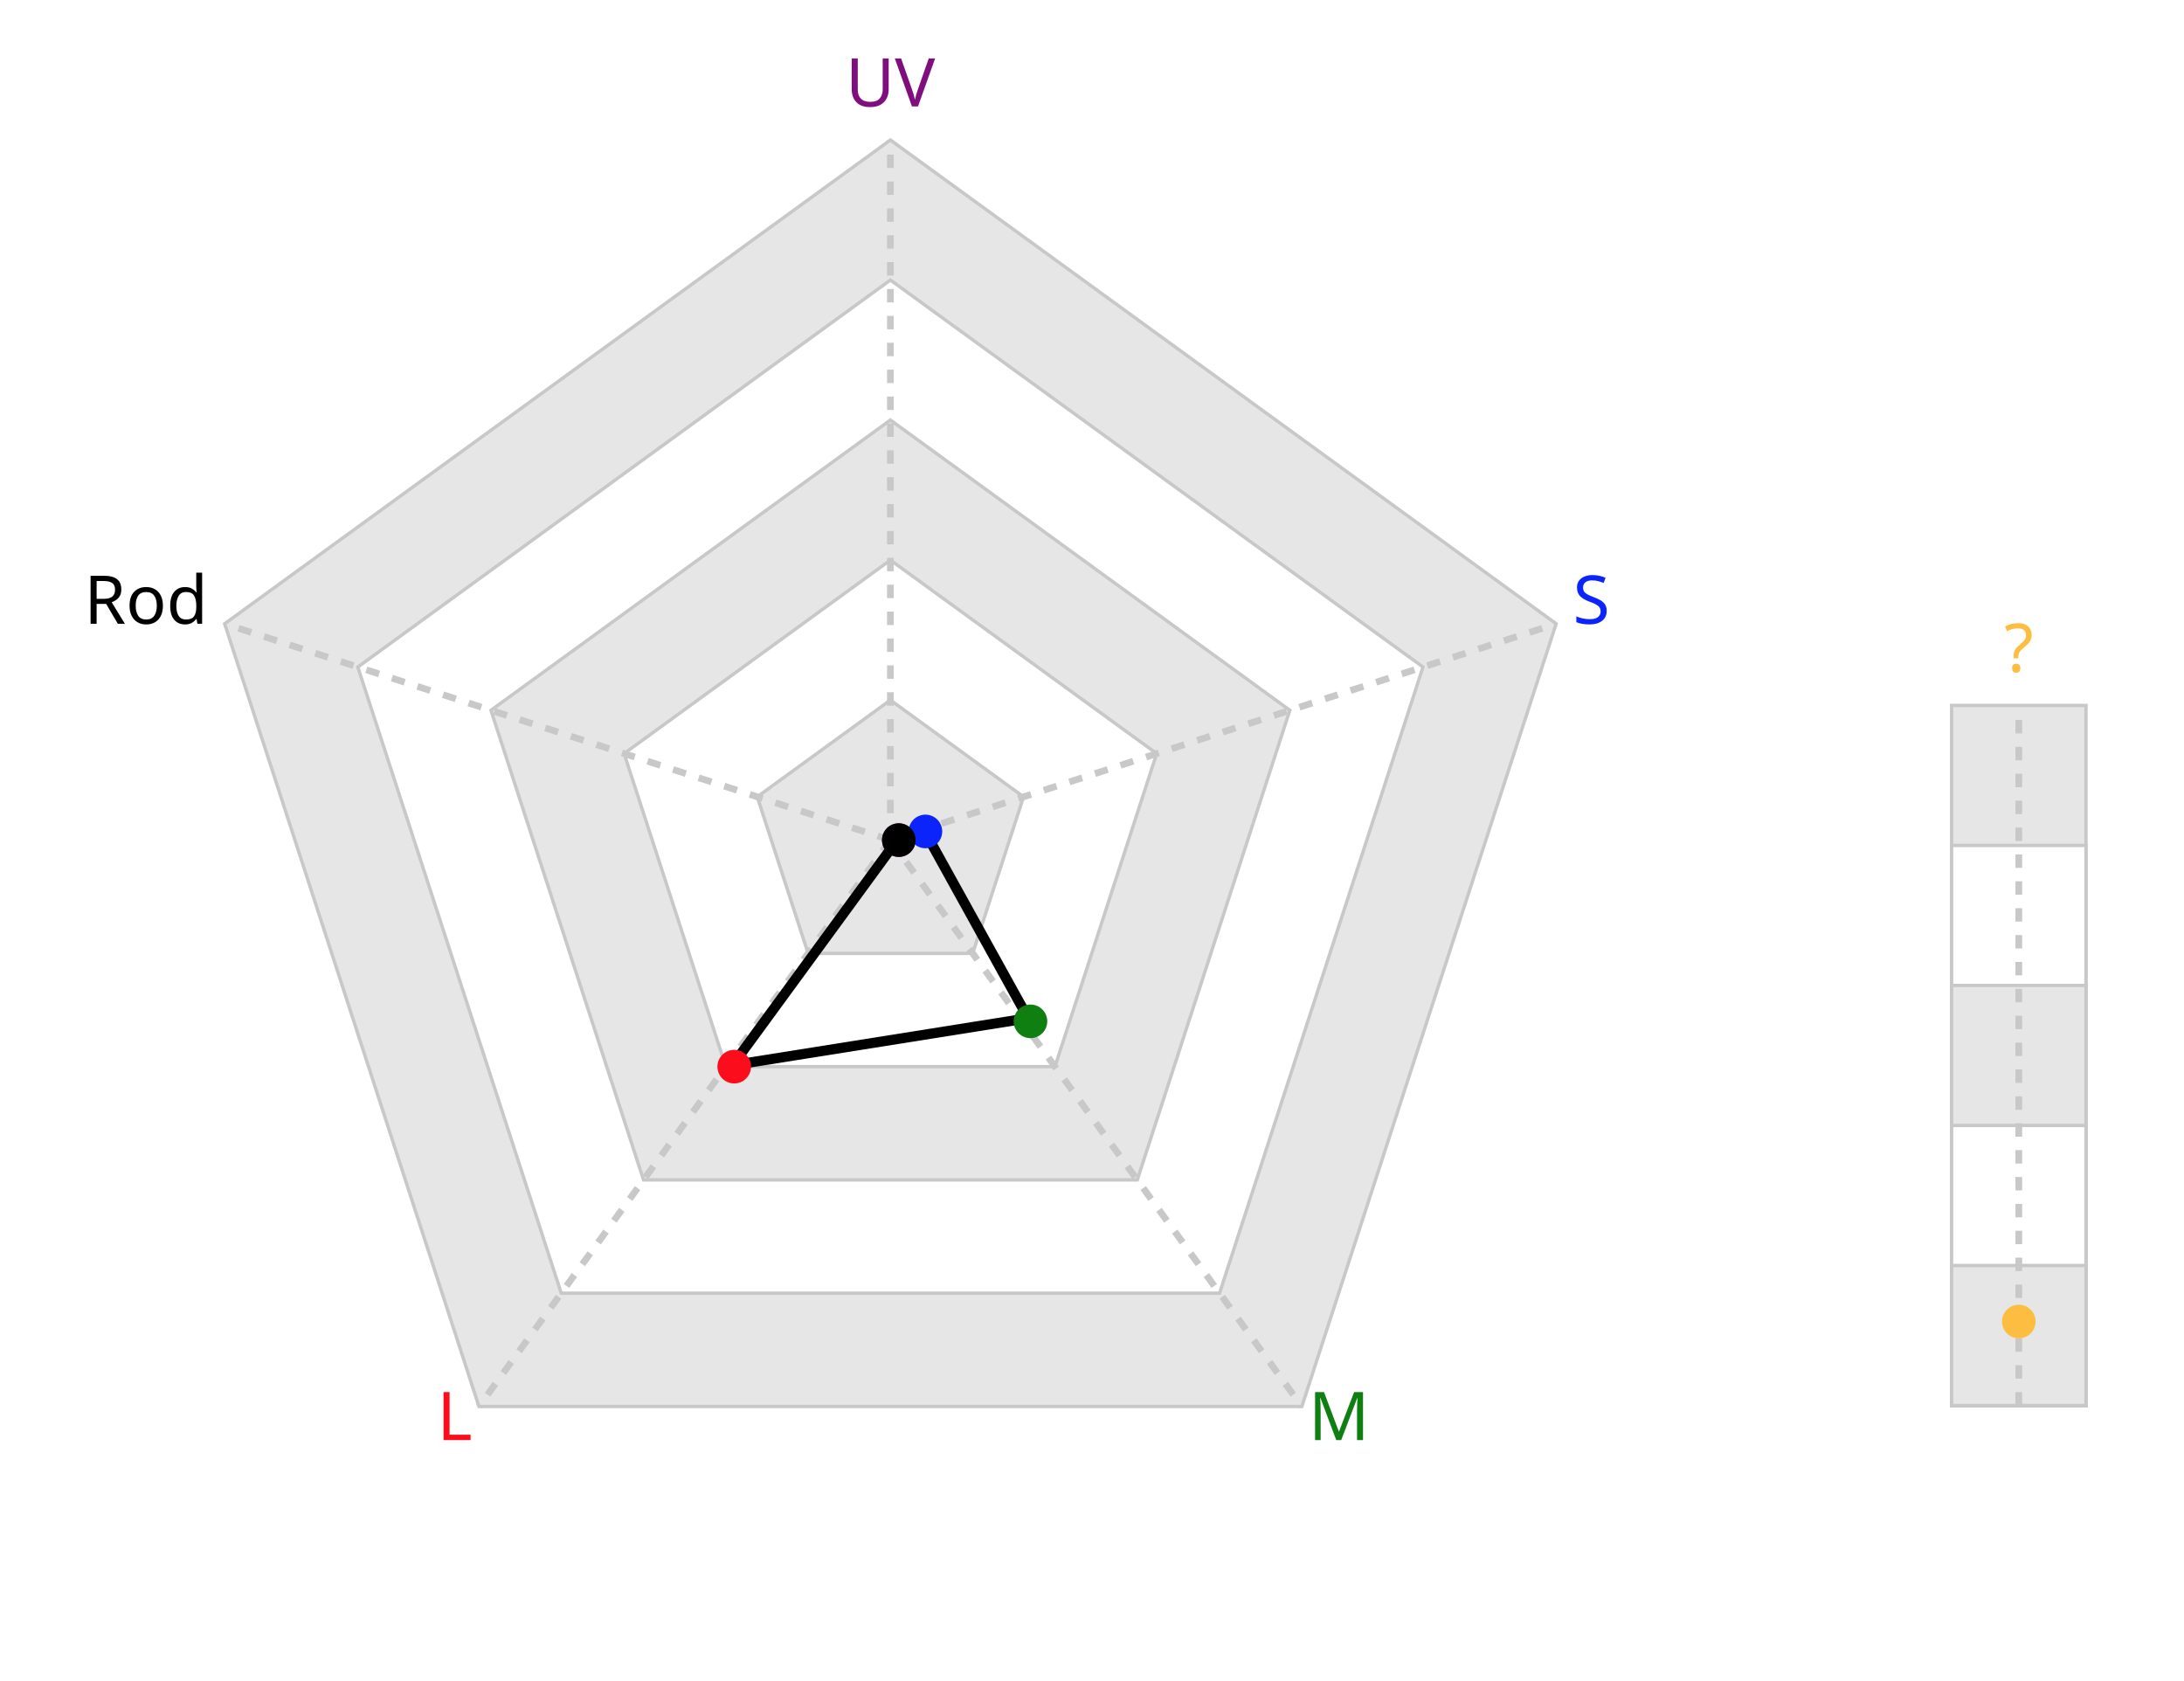
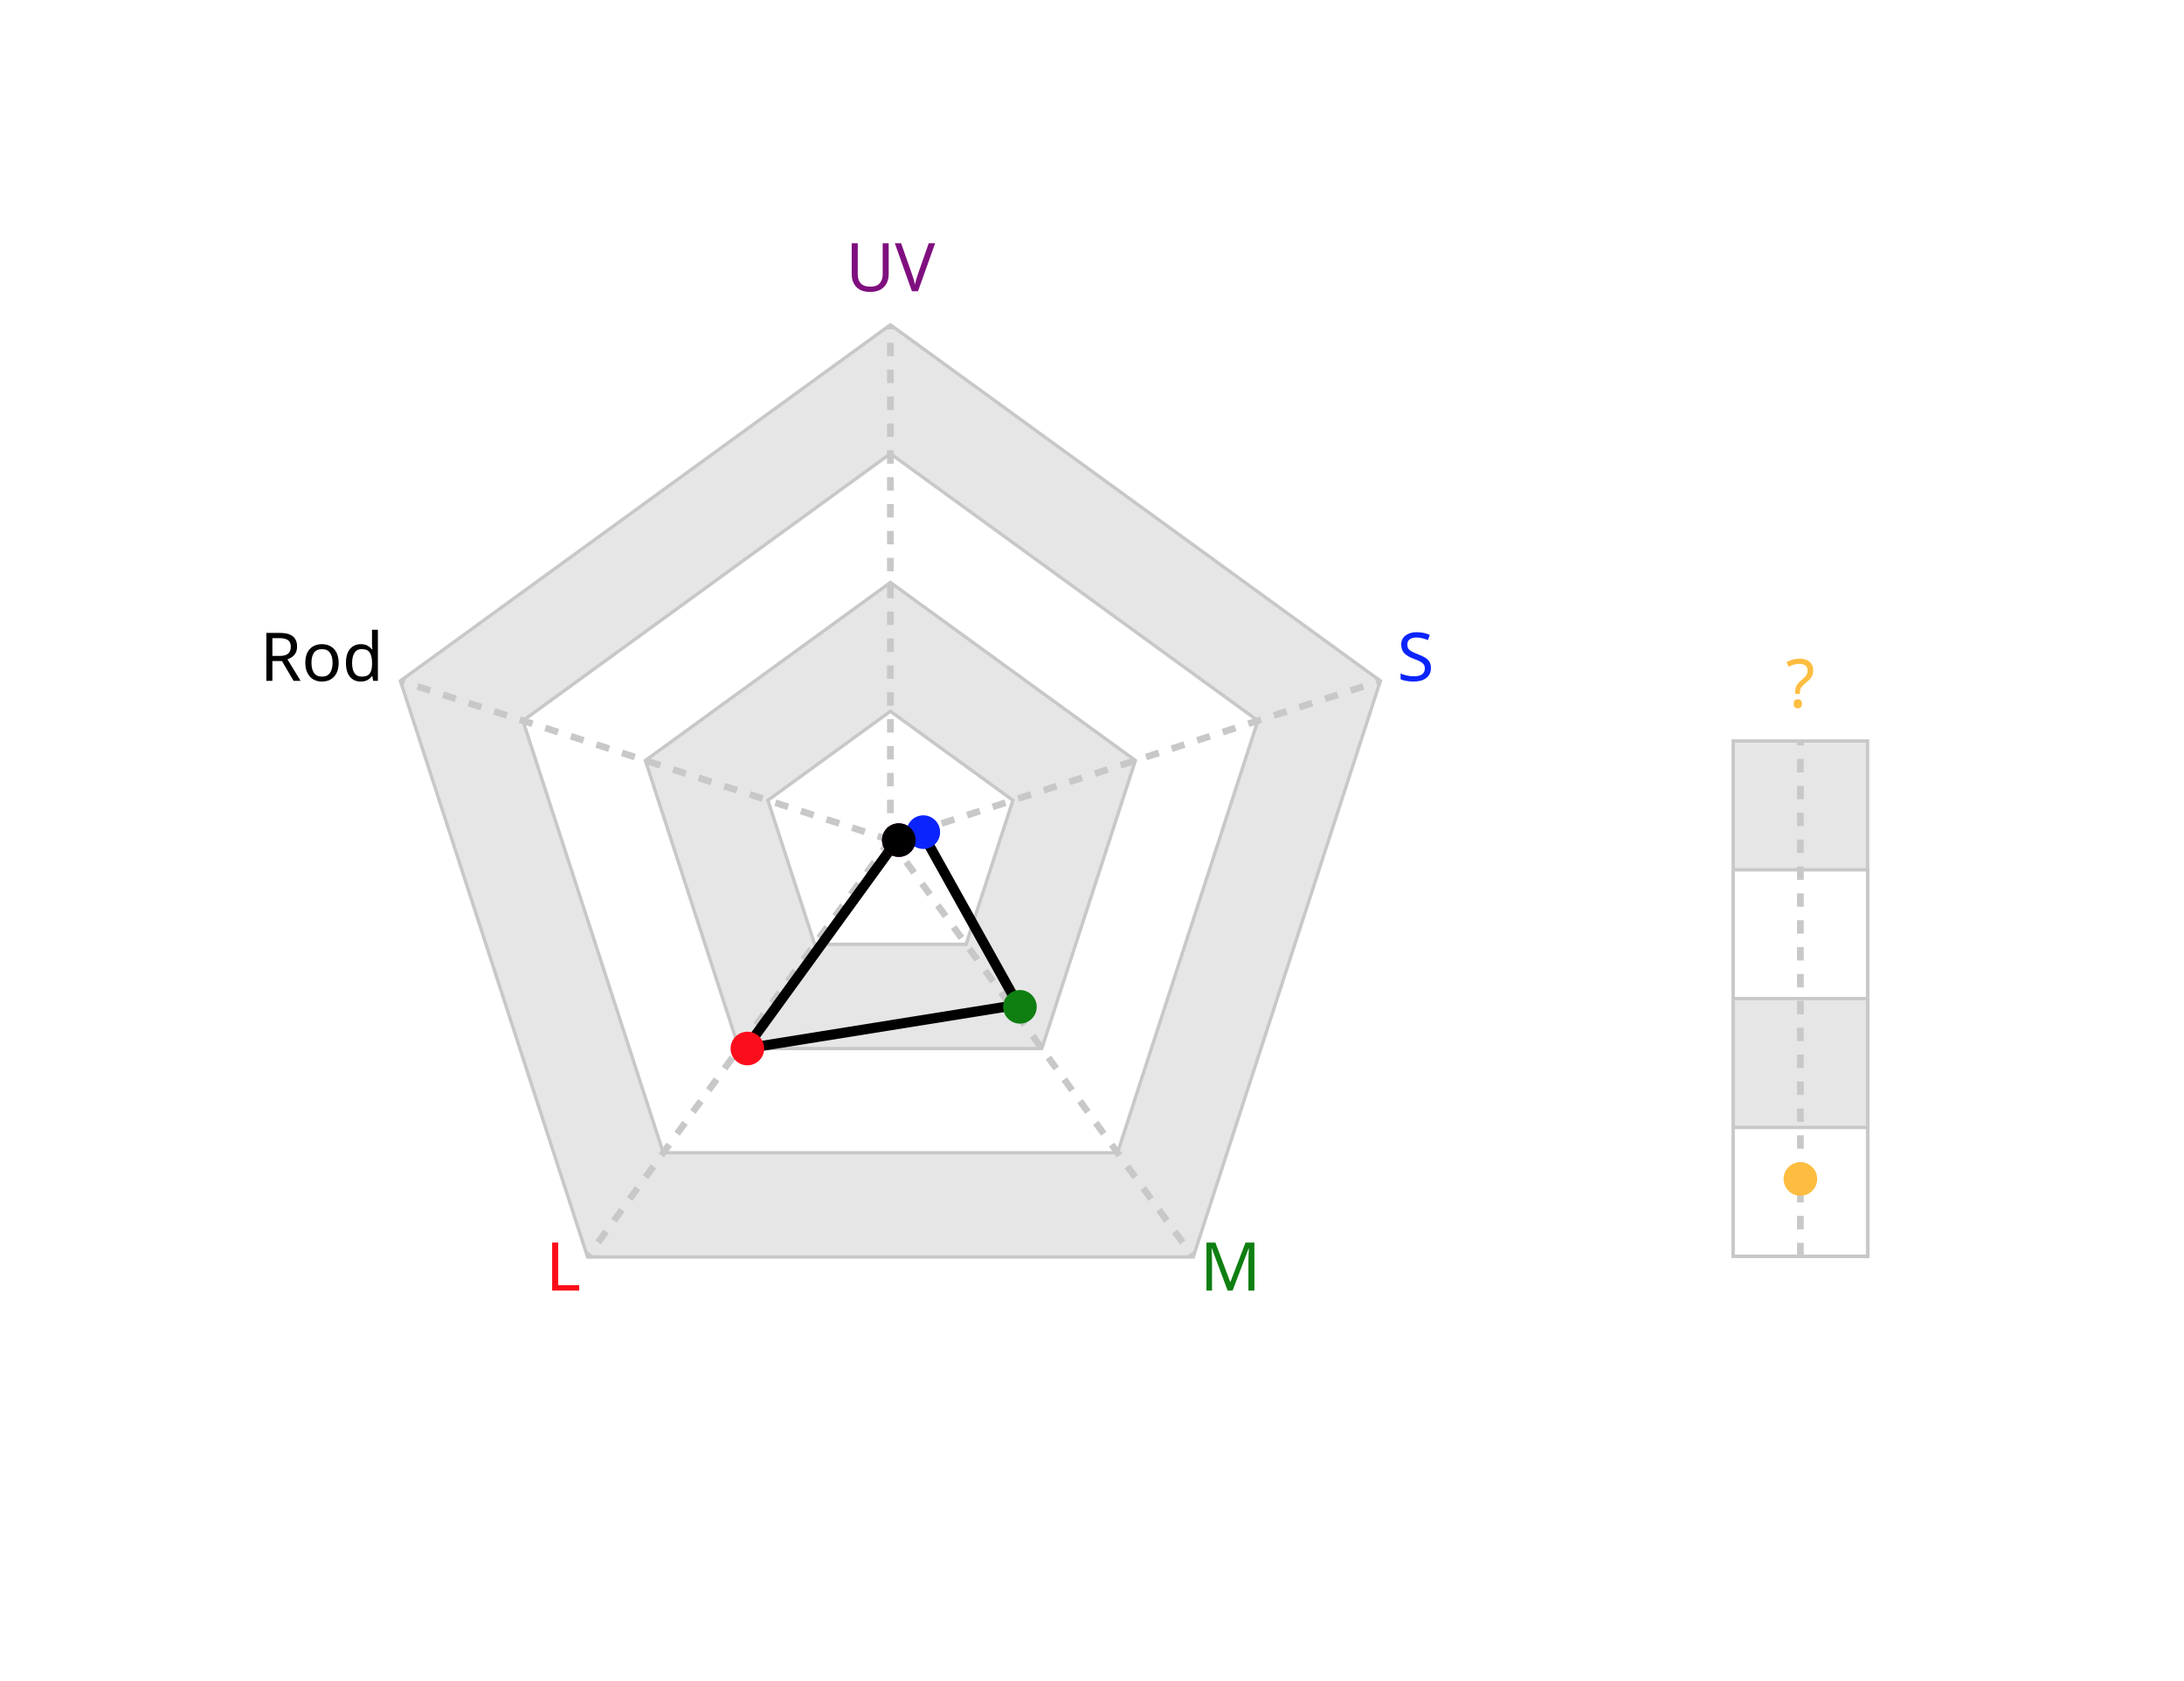
<svg xmlns="http://www.w3.org/2000/svg" baseProfile="full" height="500" version="1.1" width="650">
  <defs />
-   <polygon fill="rgb(230,230,230)" id="axGonMinor" points="265.0,41.667 463.137,185.621 387.455,418.545 142.545,418.545 66.863,185.621" stroke="rgb(200,200,200)" stroke-width="1" />
-   <polygon fill="rgb(255,255,255)" id="axGon" points="265.0,83.333 423.509,198.497 362.964,384.836 167.036,384.836 106.491,198.497" stroke="rgb(200,200,200)" stroke-width="1" />
-   <polygon fill="rgb(230,230,230)" id="axGonMinor" points="265.0,125 383.882,211.373 338.473,351.127 191.527,351.127 146.118,211.373" stroke="rgb(200,200,200)" stroke-width="1" />
-   <polygon fill="rgb(255,255,255)" id="axGon" points="265.0,166.667 344.255,224.249 313.982,317.418 216.018,317.418 185.745,224.249" stroke="rgb(200,200,200)" stroke-width="1" />
-   <polygon fill="rgb(230,230,230)" id="axGonMinor" points="265.0,208.333 304.627,237.124 289.491,283.709 240.509,283.709 225.373,237.124" stroke="rgb(200,200,200)" stroke-width="1" />
-   <rect fill="rgb(230,230,230)" height="208.333" id="zaxGonMinor" stroke="rgb(200,200,200)" stroke-width="1" width="40" x="580.833" y="209.926" />
-   <rect fill="rgb(255,255,255)" height="166.667" id="zaxGon" stroke="rgb(200,200,200)" stroke-width="1" width="40" x="580.833" y="251.593" />
-   <rect fill="rgb(230,230,230)" height="125" id="zaxGonMinor" stroke="rgb(200,200,200)" stroke-width="1" width="40" x="580.833" y="293.259" />
-   <rect fill="rgb(255,255,255)" height="83.333" id="zaxGon" stroke="rgb(200,200,200)" stroke-width="1" width="40" x="580.833" y="334.926" />
-   <rect fill="rgb(230,230,230)" height="41.667" id="zaxGonMinor" stroke="rgb(200,200,200)" stroke-width="1" width="40" x="580.833" y="376.593" />
-   <line id="ax" stroke="rgb(200,200,200)" stroke-dasharray="4" stroke-width="2" x1="600.833" x2="600.833" y1="418.259" y2="209.926" />
-   <text fill="rgb(253,189,64)" font-family="sans-serif" font-size="20" text-anchor="middle" transform="translate(0,-10)" x="600.833" y="209.926">?</text>
-   <line id="ax" stroke="rgb(200,200,200)" stroke-dasharray="4" stroke-width="2" transform="rotate(0.0,265.0,250.0)" x1="265.0" x2="265.0" y1="250.0" y2="41.667" />
-   <text alignment-baseline="middle" fill="rgb(127,15,126)" font-family="sans-serif" font-size="20" text-anchor="middle" transform="translate(0,-10)" x="265.0" y="41.667">UV</text>
-   <line id="ax" stroke="rgb(200,200,200)" stroke-dasharray="4" stroke-width="2" transform="rotate(72.0,265.0,250.0)" x1="265.0" x2="265.0" y1="250.0" y2="41.667" />
-   <text alignment-baseline="middle" fill="rgb(11,36,251)" font-family="sans-serif" font-size="20" text-anchor="start" transform="translate(+5,0)" x="463.137" y="185.621">S</text>
-   <line id="ax" stroke="rgb(200,200,200)" stroke-dasharray="4" stroke-width="2" transform="rotate(144.0,265.0,250.0)" x1="265.0" x2="265.0" y1="250.0" y2="41.667" />
-   <text alignment-baseline="middle" fill="rgb(15,127,18)" font-family="sans-serif" font-size="20" text-anchor="start" transform="translate(2,10)" x="387.455" y="418.545">M</text>
-   <line id="ax" stroke="rgb(200,200,200)" stroke-dasharray="4" stroke-width="2" transform="rotate(216.0,265.0,250.0)" x1="265.0" x2="265.0" y1="250.0" y2="41.667" />
-   <text alignment-baseline="middle" fill="rgb(252,13,27)" font-family="sans-serif" font-size="20" text-anchor="end" transform="translate(-2,10)" x="142.545" y="418.545">L</text>
-   <line id="ax" stroke="rgb(200,200,200)" stroke-dasharray="4" stroke-width="2" transform="rotate(288.0,265.0,250.0)" x1="265.0" x2="265.0" y1="250.0" y2="41.667" />
-   <text alignment-baseline="middle" fill="rgb(0,0,0)" font-family="sans-serif" font-size="20" text-anchor="end" transform="translate(-5,0)" x="66.863" y="185.621">Rod</text>
-   <path d="M267,250 L275,247 L306,303 L218,317 L267,250 Z" fill="none" id="cellGon" stroke="rgb(0,0,0)" stroke-linecap="round" stroke-opacity="1" stroke-width="3" />
+   <polygon fill="rgb(230,230,230)" id="axGonMinor" points="265.0,96.667 410.829,202.617 355.127,374.049 174.873,374.049 119.171,202.617" stroke="rgb(200,200,200)" stroke-width="1" />
+   <polygon fill="rgb(255,255,255)" id="axGon" points="265.0,135.0 374.371,214.463 332.595,343.037 197.405,343.037 155.629,214.463" stroke="rgb(200,200,200)" stroke-width="1" />
+   <polygon fill="rgb(230,230,230)" id="axGonMinor" points="265.0,173.333 337.914,226.309 310.064,312.025 219.936,312.025 192.086,226.309" stroke="rgb(200,200,200)" stroke-width="1" />
+   <polygon fill="rgb(255,255,255)" id="axGon" points="265.0,211.667 301.457,238.154 287.532,281.012 242.468,281.012 228.543,238.154" stroke="rgb(200,200,200)" stroke-width="1" />
+   <rect fill="rgb(230,230,230)" height="153.333" id="zaxGonMinor" stroke="rgb(200,200,200)" stroke-width="1" width="40" x="515.833" y="220.506" />
+   <rect fill="rgb(255,255,255)" height="115.0" id="zaxGon" stroke="rgb(200,200,200)" stroke-width="1" width="40" x="515.833" y="258.839" />
+   <rect fill="rgb(230,230,230)" height="76.667" id="zaxGonMinor" stroke="rgb(200,200,200)" stroke-width="1" width="40" x="515.833" y="297.172" />
+   <rect fill="rgb(255,255,255)" height="38.333" id="zaxGon" stroke="rgb(200,200,200)" stroke-width="1" width="40" x="515.833" y="335.506" />
+   <line id="ax" stroke="rgb(200,200,200)" stroke-dasharray="4" stroke-width="2" x1="535.833" x2="535.833" y1="373.839" y2="220.506" />
+   <text fill="rgb(253,189,64)" font-family="sans-serif" font-size="20" text-anchor="middle" transform="translate(0,-10)" x="535.833" y="220.506">?</text>
+   <line id="ax" stroke="rgb(200,200,200)" stroke-dasharray="4" stroke-width="2" transform="rotate(0.0,265.0,250.0)" x1="265.0" x2="265.0" y1="250.0" y2="96.667" />
+   <text alignment-baseline="middle" fill="rgb(127,15,126)" font-family="sans-serif" font-size="20" text-anchor="middle" transform="translate(0,-10)" x="265.0" y="96.667">UV</text>
+   <line id="ax" stroke="rgb(200,200,200)" stroke-dasharray="4" stroke-width="2" transform="rotate(72.0,265.0,250.0)" x1="265.0" x2="265.0" y1="250.0" y2="96.667" />
+   <text alignment-baseline="middle" fill="rgb(11,36,251)" font-family="sans-serif" font-size="20" text-anchor="start" transform="translate(+5,0)" x="410.829" y="202.617">S</text>
+   <line id="ax" stroke="rgb(200,200,200)" stroke-dasharray="4" stroke-width="2" transform="rotate(144.0,265.0,250.0)" x1="265.0" x2="265.0" y1="250.0" y2="96.667" />
+   <text alignment-baseline="middle" fill="rgb(15,127,18)" font-family="sans-serif" font-size="20" text-anchor="start" transform="translate(2,10)" x="355.127" y="374.049">M</text>
+   <line id="ax" stroke="rgb(200,200,200)" stroke-dasharray="4" stroke-width="2" transform="rotate(216.0,265.0,250.0)" x1="265.0" x2="265.0" y1="250.0" y2="96.667" />
+   <text alignment-baseline="middle" fill="rgb(252,13,27)" font-family="sans-serif" font-size="20" text-anchor="end" transform="translate(-2,10)" x="174.873" y="374.049">L</text>
+   <line id="ax" stroke="rgb(200,200,200)" stroke-dasharray="4" stroke-width="2" transform="rotate(288.0,265.0,250.0)" x1="265.0" x2="265.0" y1="250.0" y2="96.667" />
+   <text alignment-baseline="middle" fill="rgb(0,0,0)" font-family="sans-serif" font-size="20" text-anchor="end" transform="translate(-5,0)" x="119.171" y="202.617">Rod</text>
+   <path d="M267,250 L274,247 L303,299 L222,312 L267,250 Z" fill="none" id="cellGon" stroke="rgb(0,0,0)" stroke-linecap="round" stroke-opacity="1" stroke-width="3" />
  <circle cx="267.5" cy="250.0" fill="rgb(127,15,126)" id="uDat" r="5" stroke="none" stroke-width="4" transform="rotate(0.0,267.5,250.0)" />
-   <circle cx="267.5" cy="241.667" fill="rgb(11,36,251)" id="sDat" r="5" stroke="none" stroke-width="4" transform="rotate(72.0,267.5,250.0)" />
-   <circle cx="267.5" cy="183.333" fill="rgb(15,127,18)" id="mDat" r="5" stroke="none" stroke-width="4" transform="rotate(144.0,267.5,250.0)" />
-   <circle cx="267.5" cy="166.667" fill="rgb(252,13,27)" id="lDat" r="5" stroke="none" stroke-width="4" transform="rotate(216.0,267.5,250.0)" />
+   <circle cx="267.5" cy="242.333" fill="rgb(11,36,251)" id="sDat" r="5" stroke="none" stroke-width="4" transform="rotate(72.0,267.5,250.0)" />
+   <circle cx="267.5" cy="188.667" fill="rgb(15,127,18)" id="mDat" r="5" stroke="none" stroke-width="4" transform="rotate(144.0,267.5,250.0)" />
+   <circle cx="267.5" cy="173.333" fill="rgb(252,13,27)" id="lDat" r="5" stroke="none" stroke-width="4" transform="rotate(216.0,267.5,250.0)" />
  <circle cx="267.5" cy="250.0" fill="rgb(0,0,0)" id="rDat" r="5" stroke="none" stroke-width="4" transform="rotate(288.0,267.5,250.0)" />
-   <circle cx="600.833" cy="393.259" fill="rgb(253,189,64)" id="zDat" r="5" stroke="none" stroke-width="4" transform="rotate(0,600.8333,250.0)" />
+   <circle cx="535.833" cy="350.839" fill="rgb(253,189,64)" id="zDat" r="5" stroke="none" stroke-width="4" transform="rotate(0,535.8333,250.0)" />
</svg>
